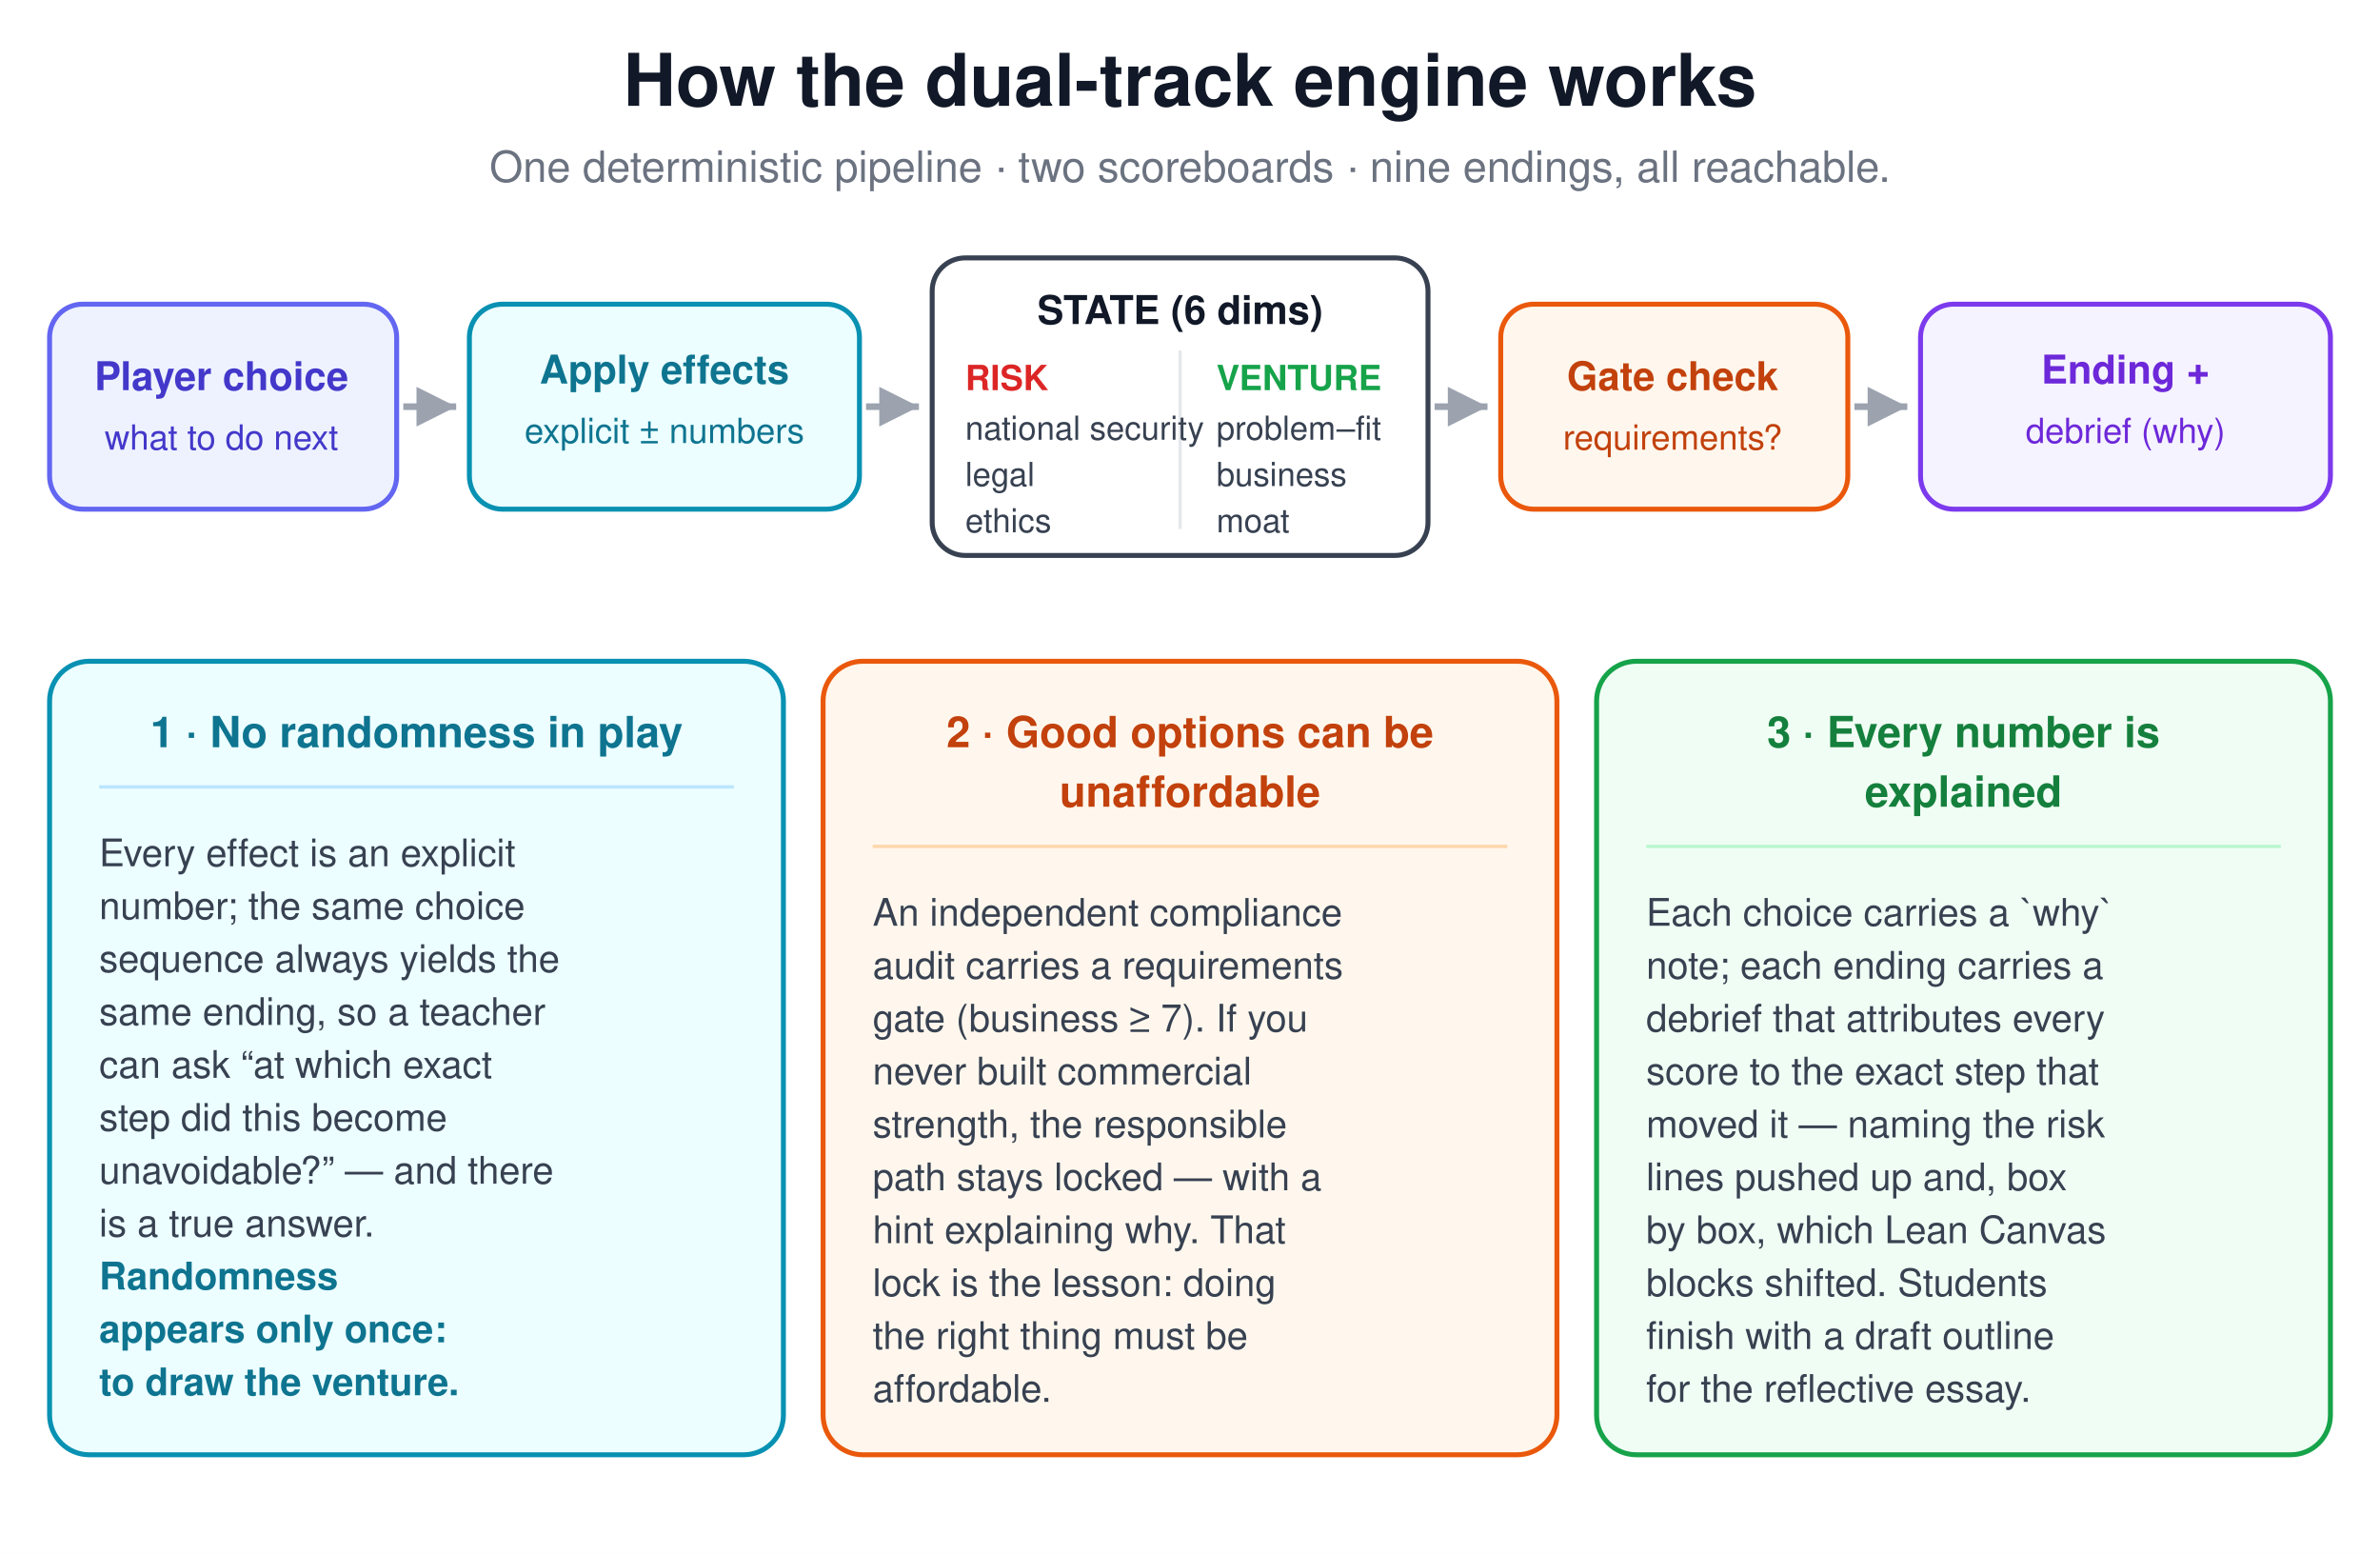
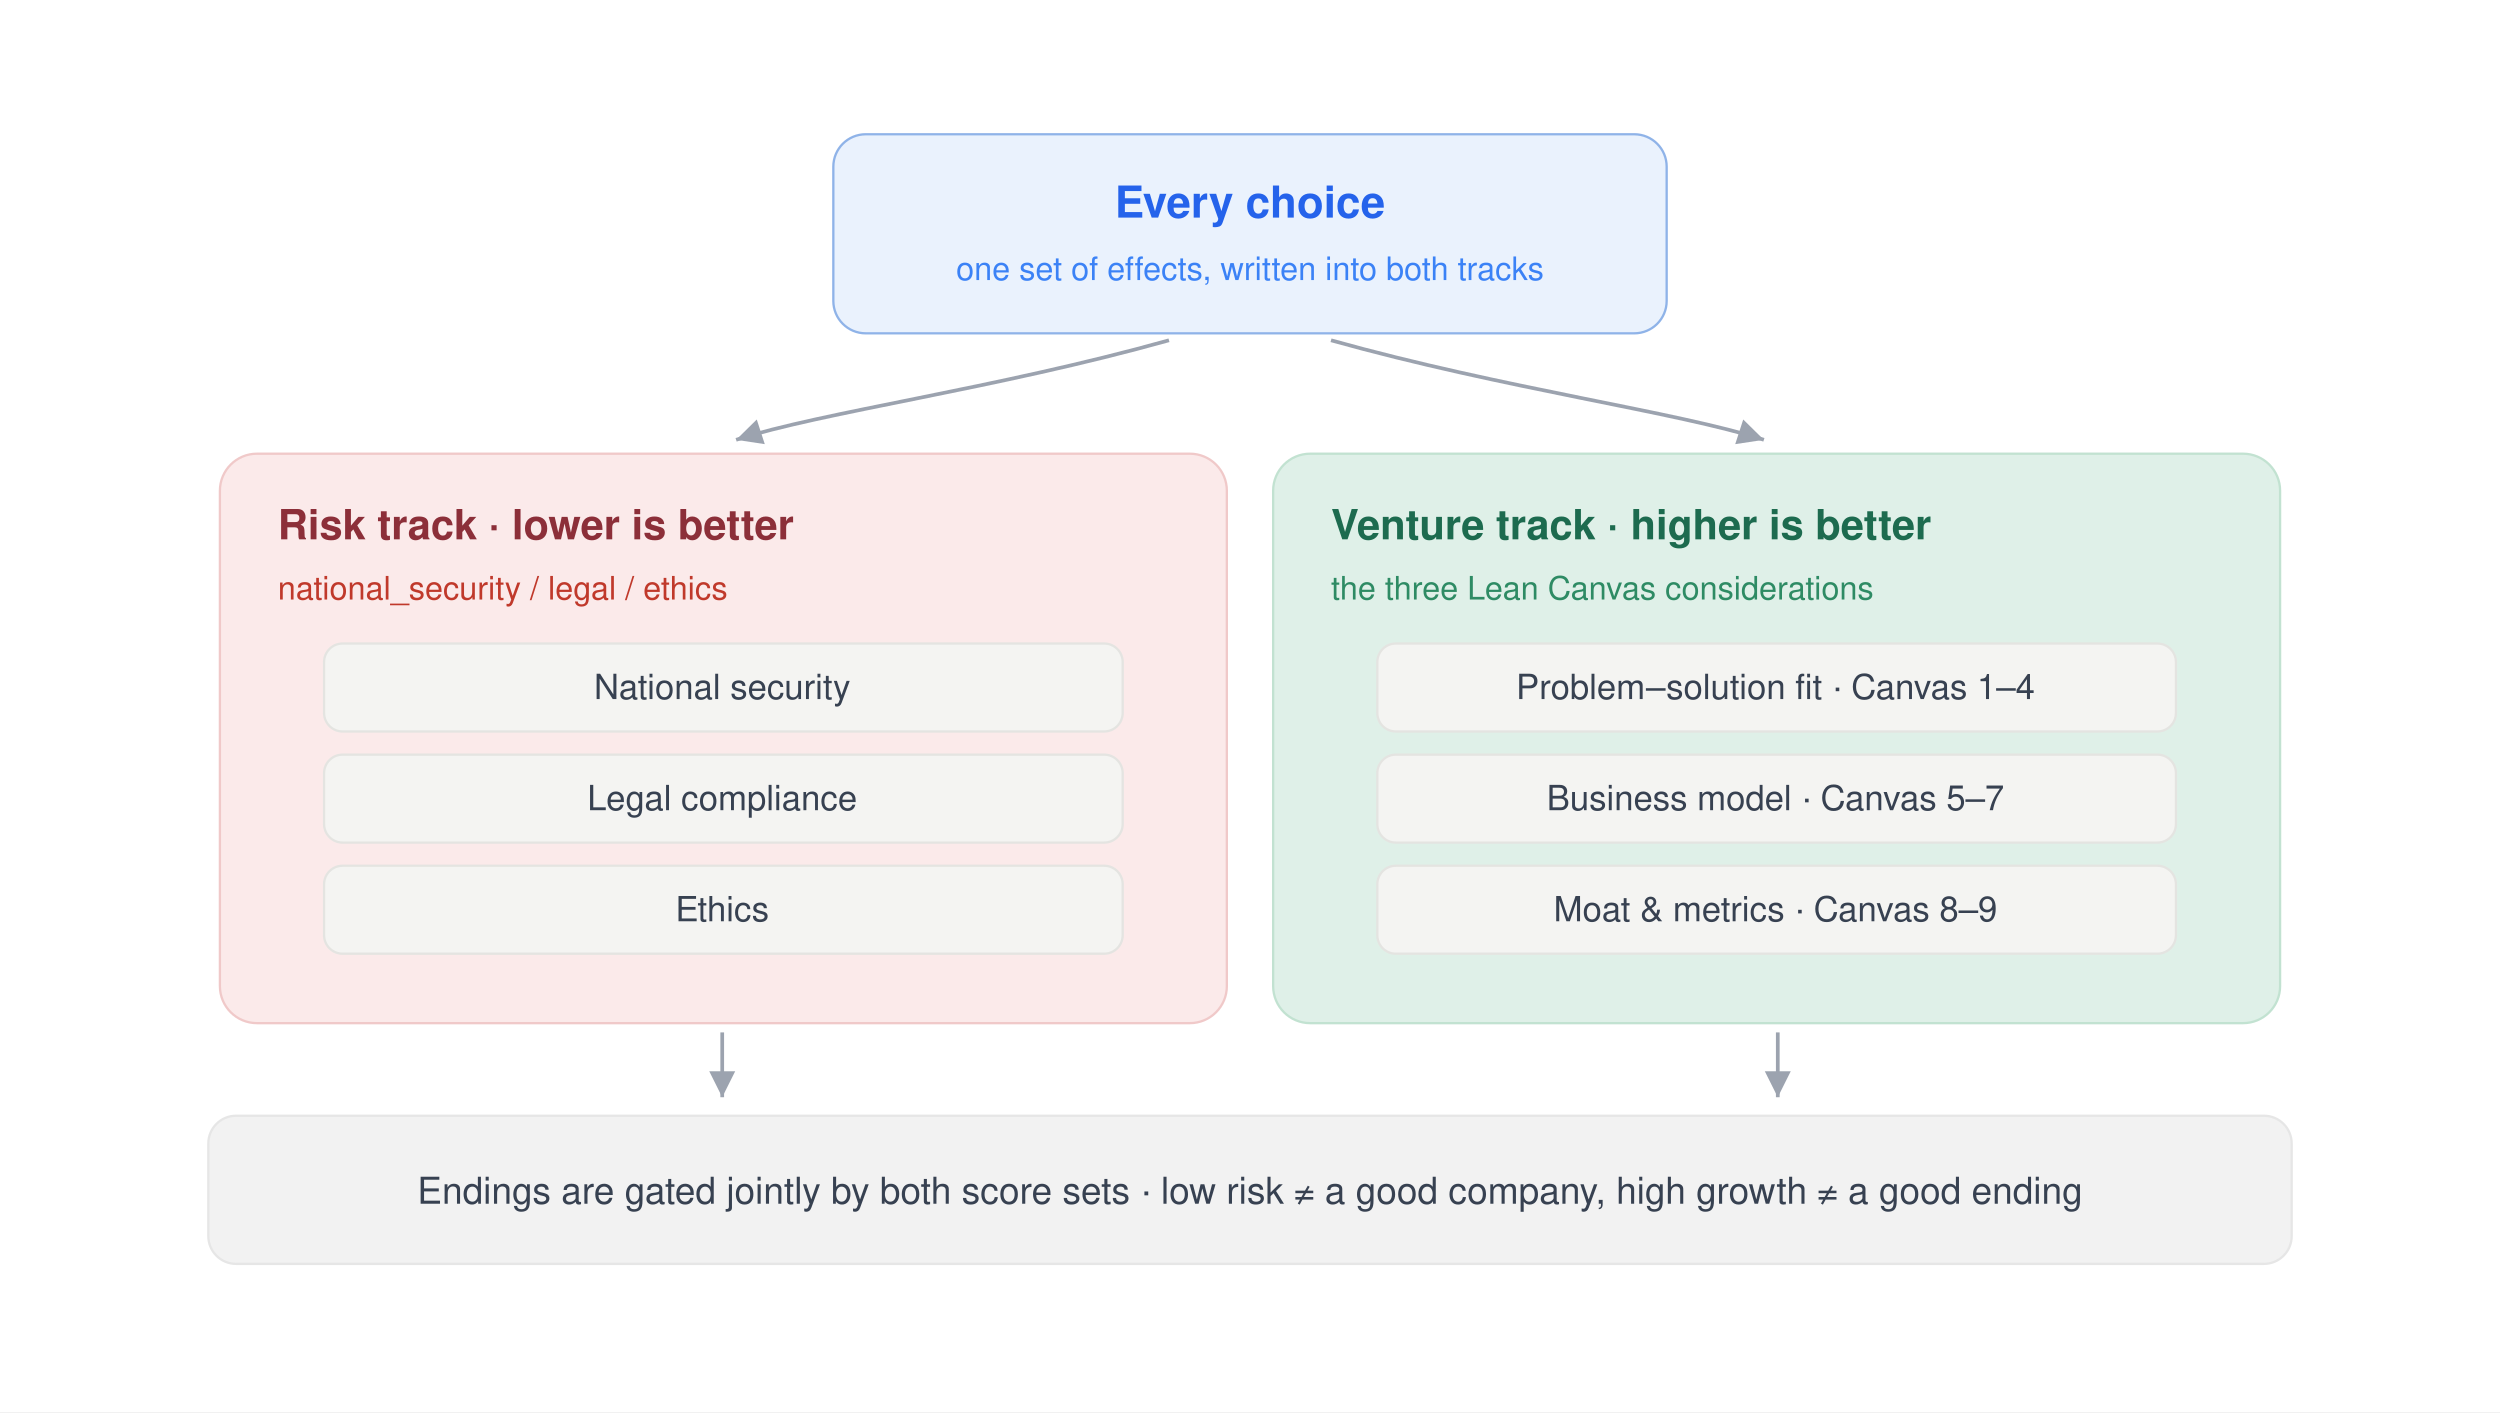
- <svg xmlns="http://www.w3.org/2000/svg" viewBox="0 0 720 470" font-family="-apple-system, Segoe UI, Helvetica, Arial, sans-serif">
-   <rect width="720" height="470" fill="#ffffff" />
-   <text x="360" y="32" text-anchor="middle" font-size="22" font-weight="700" fill="#111827">How the dual-track engine works</text>
-   <text x="360" y="55" text-anchor="middle" font-size="13" fill="#6b7280">One deterministic pipeline · two scoreboards · nine endings, all reachable.</text>
-   <rect x="15" y="92" width="105" height="62" rx="10" fill="#eef2ff" stroke="#6366f1" stroke-width="1.5" />
-   <text x="67" y="118" text-anchor="middle" font-size="12" font-weight="700" fill="#4338ca">Player choice</text>
-   <text x="67" y="136" text-anchor="middle" font-size="10.5" fill="#4338ca">what to do next</text>
-   <path d="M122 123 L138 123" stroke="#9ca3af" stroke-width="2" marker-end="url(#a)" />
-   <rect x="142" y="92" width="118" height="62" rx="10" fill="#ecfeff" stroke="#0891b2" stroke-width="1.5" />
-   <text x="201" y="116" text-anchor="middle" font-size="12" font-weight="700" fill="#0e7490">Apply effects</text>
-   <text x="201" y="134" text-anchor="middle" font-size="10.5" fill="#0e7490">explicit ± numbers</text>
-   <path d="M262 123 L278 123" stroke="#9ca3af" stroke-width="2" marker-end="url(#a)" />
-   <rect x="282" y="78" width="150" height="90" rx="10" fill="#ffffff" stroke="#374151" stroke-width="1.5" />
-   <text x="357" y="98" text-anchor="middle" font-size="12" font-weight="700" fill="#111827">STATE (6 dims)</text>
-   <line x1="357" y1="106" x2="357" y2="160" stroke="#e5e7eb" stroke-width="1" />
-   <text x="292" y="118" font-size="10.5" font-weight="700" fill="#dc2626">RISK</text>
-   <text x="292" y="133" font-size="10" fill="#374151">national security</text>
-   <text x="292" y="147" font-size="10" fill="#374151">legal</text>
-   <text x="292" y="161" font-size="10" fill="#374151">ethics</text>
-   <text x="368" y="118" font-size="10.5" font-weight="700" fill="#16a34a">VENTURE</text>
-   <text x="368" y="133" font-size="10" fill="#374151">problem–fit</text>
-   <text x="368" y="147" font-size="10" fill="#374151">business</text>
-   <text x="368" y="161" font-size="10" fill="#374151">moat</text>
-   <path d="M434 123 L450 123" stroke="#9ca3af" stroke-width="2" marker-end="url(#a)" />
-   <rect x="454" y="92" width="105" height="62" rx="10" fill="#fff7ed" stroke="#ea580c" stroke-width="1.5" />
-   <text x="506" y="118" text-anchor="middle" font-size="12" font-weight="700" fill="#c2410c">Gate check</text>
-   <text x="506" y="136" text-anchor="middle" font-size="10.5" fill="#c2410c">requirements?</text>
-   <path d="M561 123 L577 123" stroke="#9ca3af" stroke-width="2" marker-end="url(#a)" />
-   <rect x="581" y="92" width="124" height="62" rx="10" fill="#f5f3ff" stroke="#7c3aed" stroke-width="1.5" />
-   <text x="643" y="116" text-anchor="middle" font-size="12" font-weight="700" fill="#6d28d9">Ending +</text>
-   <text x="643" y="134" text-anchor="middle" font-size="10.5" fill="#6d28d9">debrief (why)</text>
+ <svg xmlns="http://www.w3.org/2000/svg" viewBox="0 0 1080 610" font-family="-apple-system, Segoe UI, Helvetica, Arial, sans-serif">
  <defs>
-     <marker id="a" markerWidth="8" markerHeight="8" refX="6" refY="3" orient="auto">
-       <path d="M0 0 L6 3 L0 6 Z" fill="#9ca3af" />
+     <marker id="arr" markerWidth="9" markerHeight="9" refX="7" refY="3.5" orient="auto">
+       <path d="M0 0 L7 3.5 L0 7 Z" fill="#9ca3af" />
    </marker>
  </defs>
-   <rect x="15" y="200" width="222" height="240" rx="12" fill="#ecfeff" stroke="#0891b2" stroke-width="1.5" />
-   <text x="126" y="226" text-anchor="middle" font-size="13" font-weight="700" fill="#0e7490">1 · No randomness in play</text>
-   <line x1="30" y1="238" x2="222" y2="238" stroke="#bae6fd" stroke-width="1" />
-   <text x="30" y="262" font-size="11.5" fill="#374151">
-     <tspan x="30" dy="0">Every effect is an explicit</tspan>
-     <tspan x="30" dy="16">number; the same choice</tspan>
-     <tspan x="30" dy="16">sequence always yields the</tspan>
-     <tspan x="30" dy="16">same ending, so a teacher</tspan>
-     <tspan x="30" dy="16">can ask “at which exact</tspan>
-     <tspan x="30" dy="16">step did this become</tspan>
-     <tspan x="30" dy="16">unavoidable?” — and there</tspan>
-     <tspan x="30" dy="16">is a true answer.</tspan>
-     <tspan x="30" dy="16" font-weight="700" fill="#0e7490">Randomness</tspan>
-     <tspan x="30" dy="16" font-weight="700" fill="#0e7490">appears only once:</tspan>
-     <tspan x="30" dy="16" font-weight="700" fill="#0e7490">to draw the venture.</tspan>
-   </text>
-   <rect x="249" y="200" width="222" height="240" rx="12" fill="#fff7ed" stroke="#ea580c" stroke-width="1.5" />
-   <text x="360" y="226" text-anchor="middle" font-size="13" font-weight="700" fill="#c2410c">2 · Good options can be</text>
-   <text x="360" y="244" text-anchor="middle" font-size="13" font-weight="700" fill="#c2410c">unaffordable</text>
-   <line x1="264" y1="256" x2="456" y2="256" stroke="#fed7aa" stroke-width="1" />
-   <text x="264" y="280" font-size="11.5" fill="#374151">
-     <tspan x="264" dy="0">An independent compliance</tspan>
-     <tspan x="264" dy="16">audit carries a requirements</tspan>
-     <tspan x="264" dy="16">gate (business ≥ 7). If you</tspan>
-     <tspan x="264" dy="16">never built commercial</tspan>
-     <tspan x="264" dy="16">strength, the responsible</tspan>
-     <tspan x="264" dy="16">path stays locked — with a</tspan>
-     <tspan x="264" dy="16">hint explaining why. That</tspan>
-     <tspan x="264" dy="16">lock is the lesson: doing</tspan>
-     <tspan x="264" dy="16">the right thing must be</tspan>
-     <tspan x="264" dy="16">affordable.</tspan>
-   </text>
-   <rect x="483" y="200" width="222" height="240" rx="12" fill="#f0fdf4" stroke="#16a34a" stroke-width="1.5" />
-   <text x="594" y="226" text-anchor="middle" font-size="13" font-weight="700" fill="#15803d">3 · Every number is</text>
-   <text x="594" y="244" text-anchor="middle" font-size="13" font-weight="700" fill="#15803d">explained</text>
-   <line x1="498" y1="256" x2="690" y2="256" stroke="#bbf7d0" stroke-width="1" />
-   <text x="498" y="280" font-size="11.5" fill="#374151">
-     <tspan x="498" dy="0">Each choice carries a `why`</tspan>
-     <tspan x="498" dy="16">note; each ending carries a</tspan>
-     <tspan x="498" dy="16">debrief that attributes every</tspan>
-     <tspan x="498" dy="16">score to the exact step that</tspan>
-     <tspan x="498" dy="16">moved it — naming the risk</tspan>
-     <tspan x="498" dy="16">lines pushed up and, box</tspan>
-     <tspan x="498" dy="16">by box, which Lean Canvas</tspan>
-     <tspan x="498" dy="16">blocks shifted. Students</tspan>
-     <tspan x="498" dy="16">finish with a draft outline</tspan>
-     <tspan x="498" dy="16">for the reflective essay.</tspan>
-   </text>
+   <rect width="1080" height="610" fill="#ffffff" />
+   <rect x="360" y="58" width="360" height="86" rx="14" fill="#eaf2fd" stroke="#8fb3e8" />
+   <text x="540" y="94" text-anchor="middle" font-size="19" font-weight="700" fill="#2563eb">Every choice</text>
+   <text x="540" y="121" text-anchor="middle" font-size="14" fill="#3b82f6">one set of effects, written into both tracks</text>
+   <path d="M505 147 C 430 168 355 178 318 190" fill="none" stroke="#9ca3af" stroke-width="1.6" marker-end="url(#arr)" />
+   <path d="M575 147 C 650 168 725 178 762 190" fill="none" stroke="#9ca3af" stroke-width="1.6" marker-end="url(#arr)" />
+   <rect x="95" y="196" width="435" height="246" rx="16" fill="#fbeaea" stroke="#f0c9c9" />
+   <text x="120" y="233" font-size="18" font-weight="700" fill="#8c2f39">Risk track · lower is better</text>
+   <text x="120" y="259" font-size="14" fill="#c0392b">national_security / legal / ethics</text>
+   <rect x="140" y="278" width="345" height="38" rx="8" fill="#f4f4f2" stroke="#e4e4e1" />
+   <text x="312" y="302" text-anchor="middle" font-size="15" fill="#374151">National security</text>
+   <rect x="140" y="326" width="345" height="38" rx="8" fill="#f4f4f2" stroke="#e4e4e1" />
+   <text x="312" y="350" text-anchor="middle" font-size="15" fill="#374151">Legal compliance</text>
+   <rect x="140" y="374" width="345" height="38" rx="8" fill="#f4f4f2" stroke="#e4e4e1" />
+   <text x="312" y="398" text-anchor="middle" font-size="15" fill="#374151">Ethics</text>
+   <rect x="550" y="196" width="435" height="246" rx="16" fill="#dff0e8" stroke="#c2e2d1" />
+   <text x="575" y="233" font-size="18" font-weight="700" fill="#1d6b4f">Venture track · higher is better</text>
+   <text x="575" y="259" font-size="14" fill="#2e8b64">the three Lean Canvas considerations</text>
+   <rect x="595" y="278" width="345" height="38" rx="8" fill="#f4f4f2" stroke="#e4e4e1" />
+   <text x="767" y="302" text-anchor="middle" font-size="15" fill="#374151">Problem–solution fit · Canvas 1–4</text>
+   <rect x="595" y="326" width="345" height="38" rx="8" fill="#f4f4f2" stroke="#e4e4e1" />
+   <text x="767" y="350" text-anchor="middle" font-size="15" fill="#374151">Business model · Canvas 5–7</text>
+   <rect x="595" y="374" width="345" height="38" rx="8" fill="#f4f4f2" stroke="#e4e4e1" />
+   <text x="767" y="398" text-anchor="middle" font-size="15" fill="#374151">Moat &amp; metrics · Canvas 8–9</text>
+   <path d="M312 446 L312 474" fill="none" stroke="#9ca3af" stroke-width="1.6" marker-end="url(#arr)" />
+   <path d="M768 446 L768 474" fill="none" stroke="#9ca3af" stroke-width="1.6" marker-end="url(#arr)" />
+   <rect x="90" y="482" width="900" height="64" rx="12" fill="#f2f2f2" stroke="#e6e6e6" />
+   <text x="540" y="520" text-anchor="middle" font-size="16" fill="#374151">Endings are gated jointly by both score sets · low risk ≠ a good company, high growth ≠ a good ending</text>
</svg>
